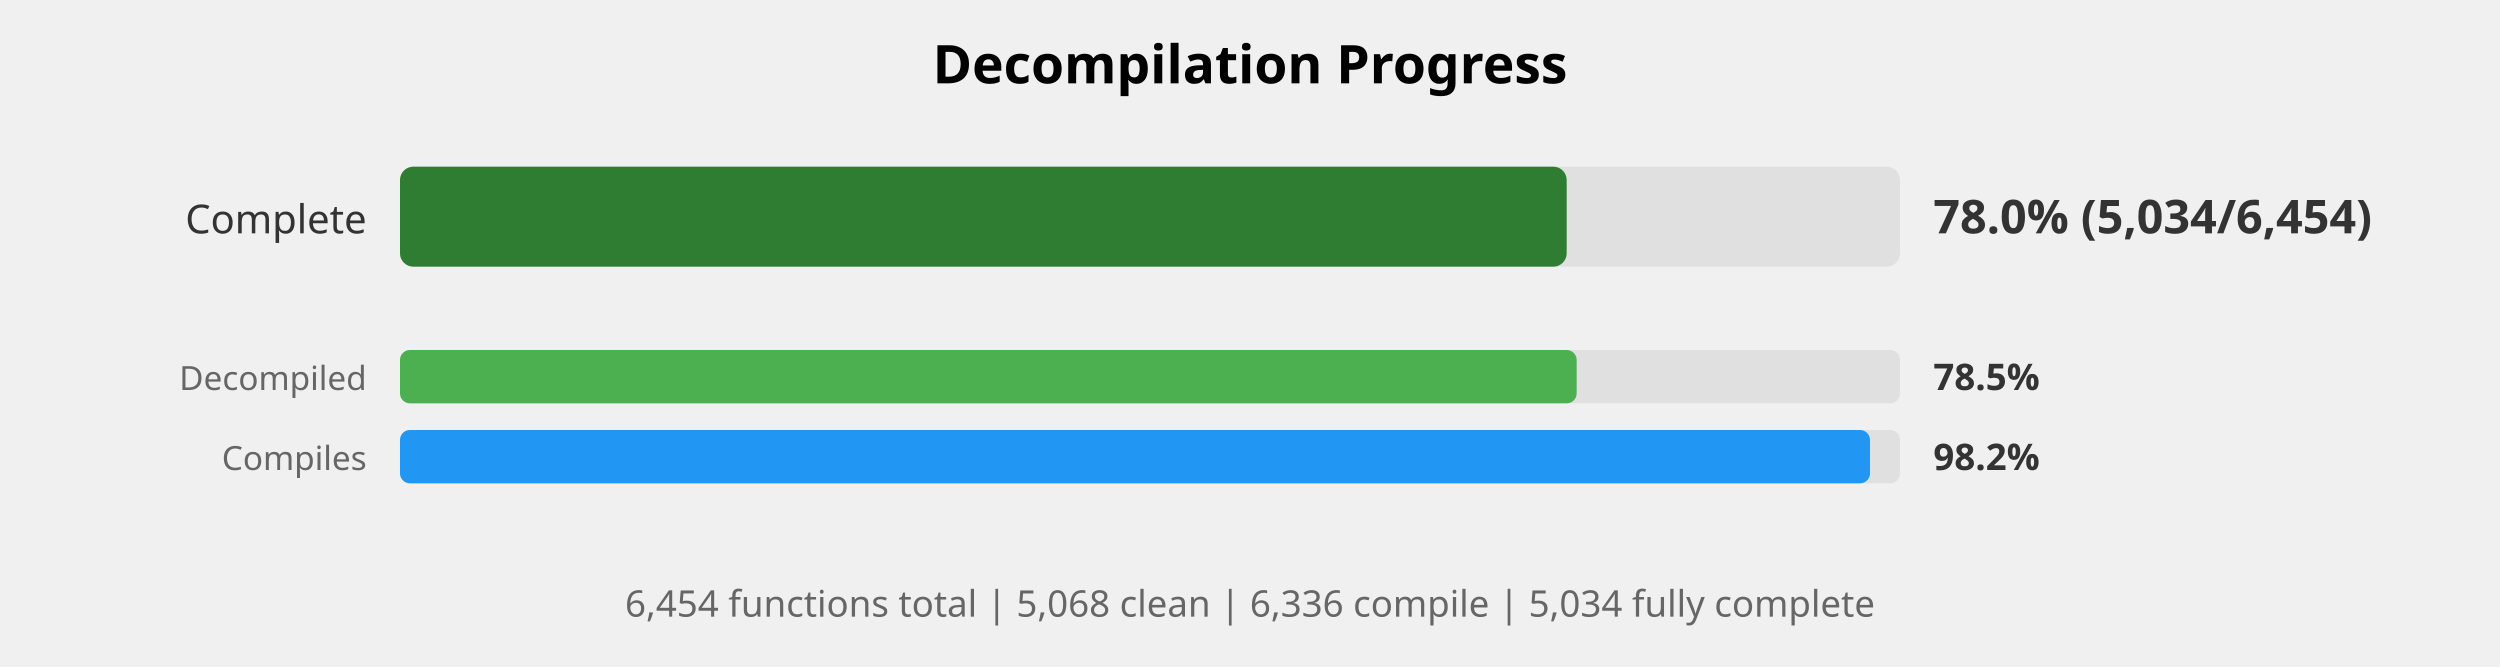
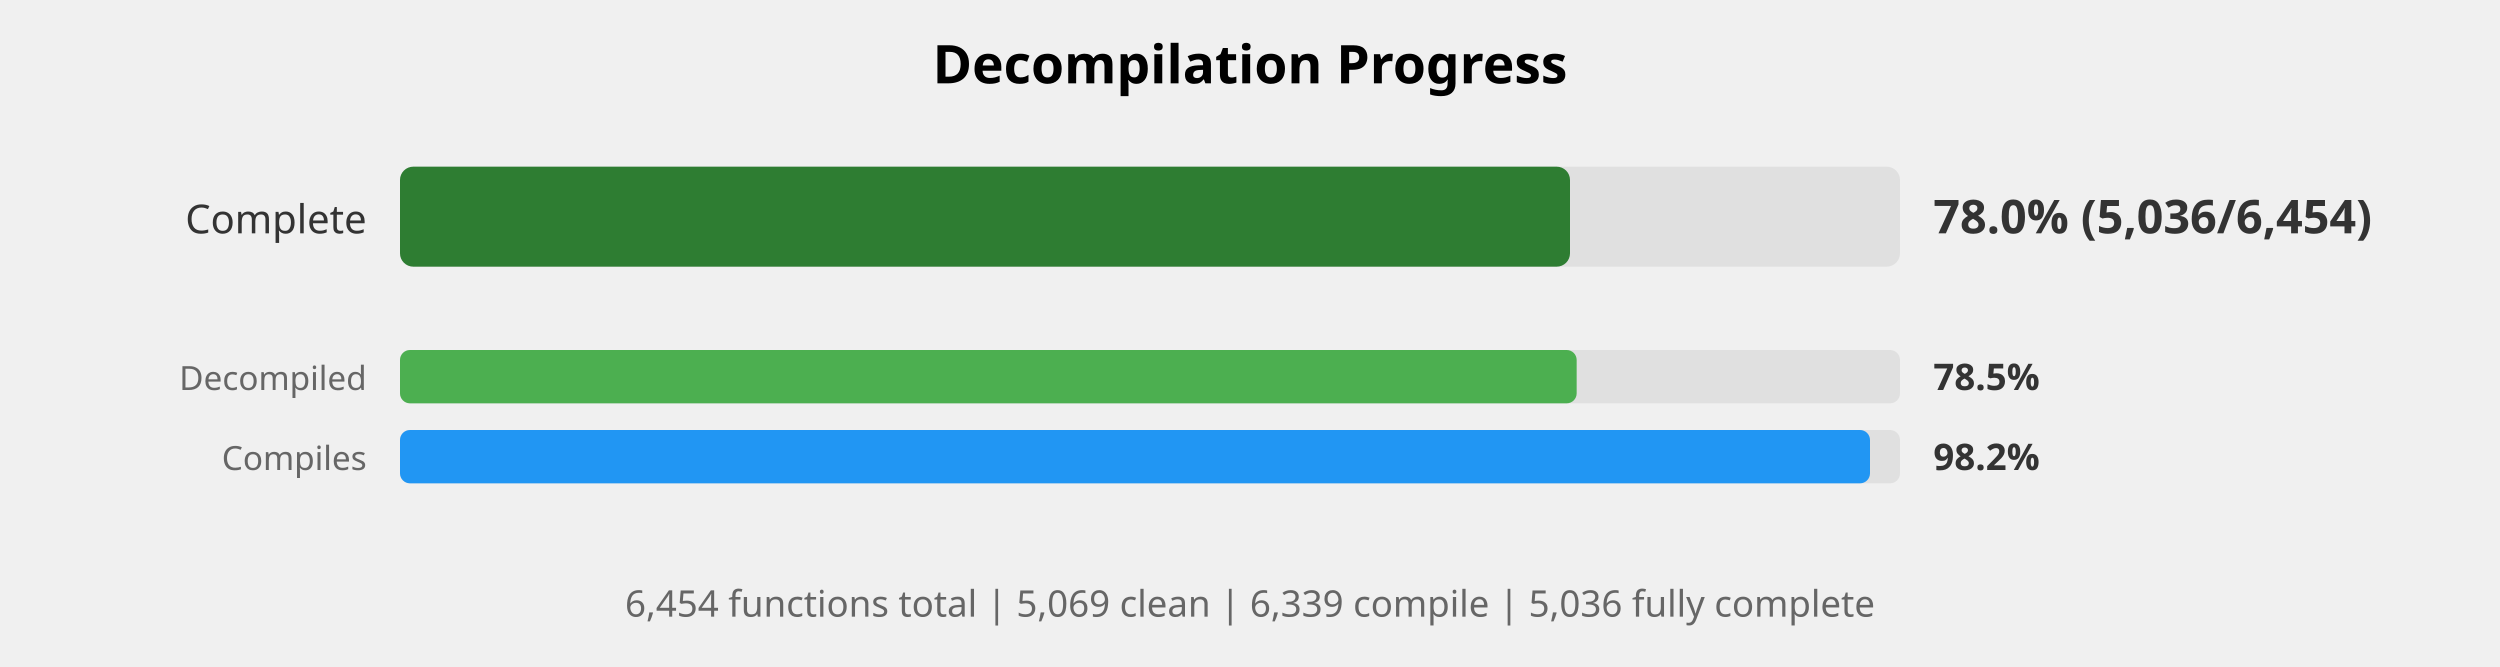
<svg xmlns="http://www.w3.org/2000/svg" width="750" height="200" viewBox="0 0 750 200">
  <style>
    .title { font: bold 16px sans-serif; }
    .label { font: 12px sans-serif; fill: #333; }
    .small-label { font: 10px sans-serif; fill: #666; }
    .percent { font: bold 14px sans-serif; fill: #333; }
    .small-percent { font: bold 11px sans-serif; fill: #333; }
    .summary { font: 11px sans-serif; fill: #666; }
  </style>
  <rect width="100%%" height="100%%" fill="white" />
  <text x="375" y="25" class="title" text-anchor="middle">Decompilation Progress</text>
  <text x="110" y="70" class="label" text-anchor="end">Complete</text>
  <rect x="120" y="50" width="450" height="30" fill="#E0E0E0" rx="4" />
-   <rect x="120" y="50" width="350" height="30" fill="#2E7D32" rx="4" />
-   <text x="580" y="70" class="percent">78.0% (5,034/6,454)</text>
+   <rect x="120" y="50" width="351" height="30" fill="#2E7D32" rx="4" />
+   <text x="580" y="70" class="percent">78.0% (5,036/6,454)</text>
  <text x="110" y="117" class="small-label" text-anchor="end">Decompiled</text>
  <rect x="120" y="105" width="450" height="16" fill="#E0E0E0" rx="3" />
  <rect x="120" y="105" width="353" height="16" fill="#4CAF50" rx="3" />
  <text x="580" y="117" class="small-percent">78.5%</text>
  <text x="110" y="141" class="small-label" text-anchor="end">Compiles</text>
  <rect x="120" y="129" width="450" height="16" fill="#E0E0E0" rx="3" />
  <rect x="120" y="129" width="441" height="16" fill="#2196F3" rx="3" />
  <text x="580" y="141" class="small-percent">98.2%</text>
  <text x="375" y="185" class="summary" text-anchor="middle">
-     6,454 functions total | 5,068 clean | 6,336 compile | 5,034 fully complete
+     6,454 functions total | 5,069 clean | 6,339 compile | 5,036 fully complete
  </text>
</svg>
